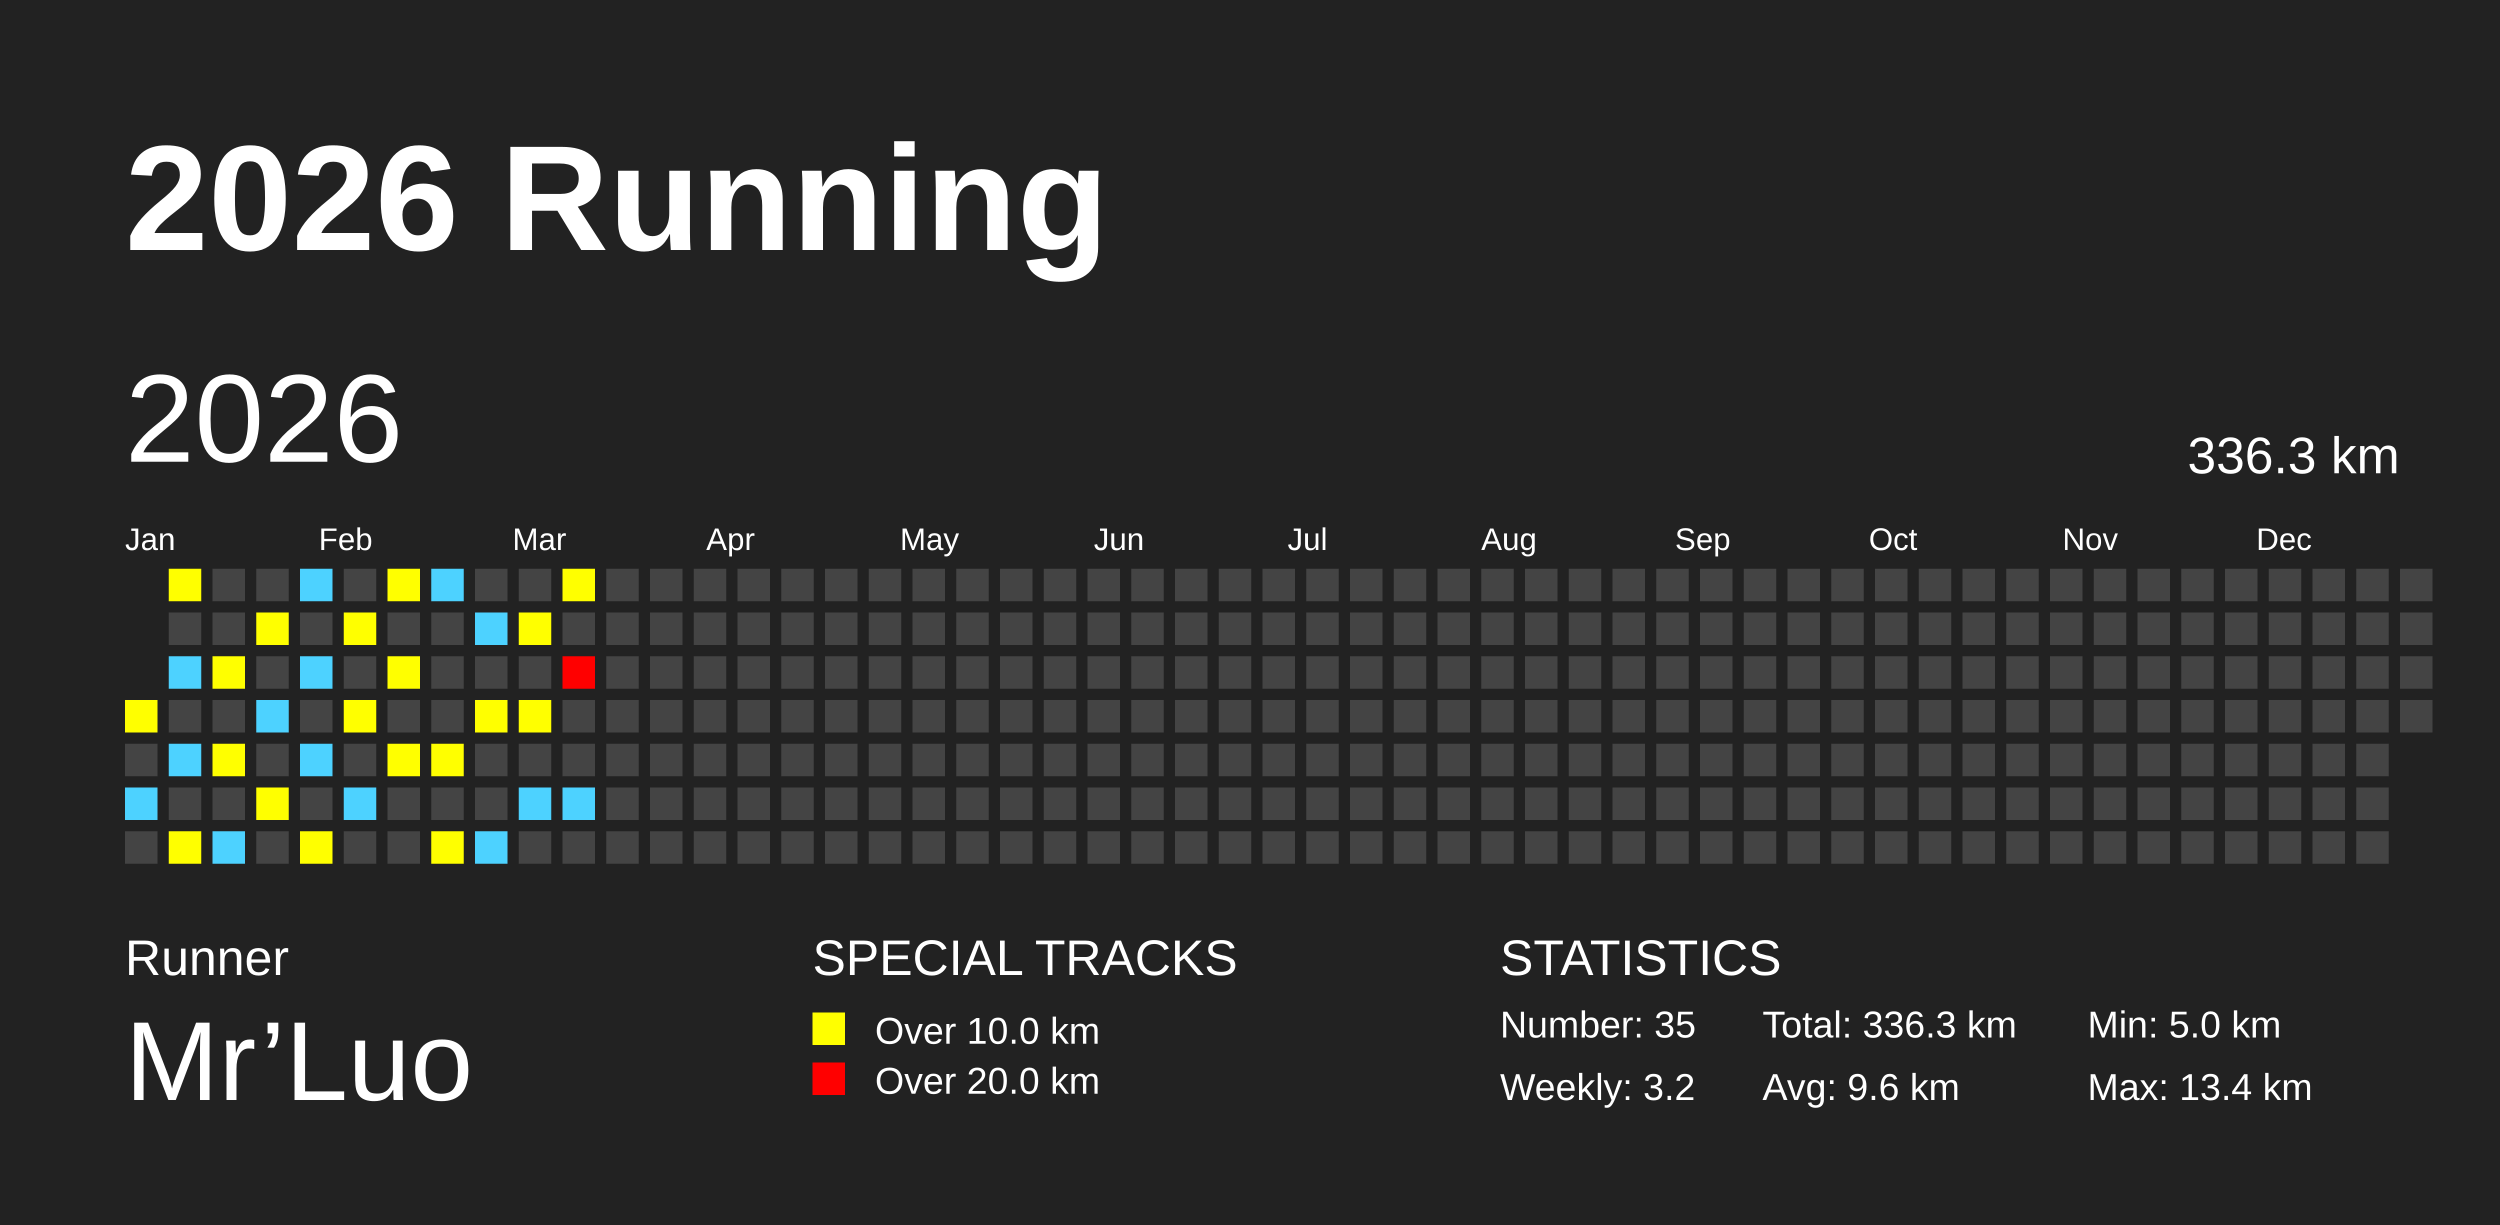
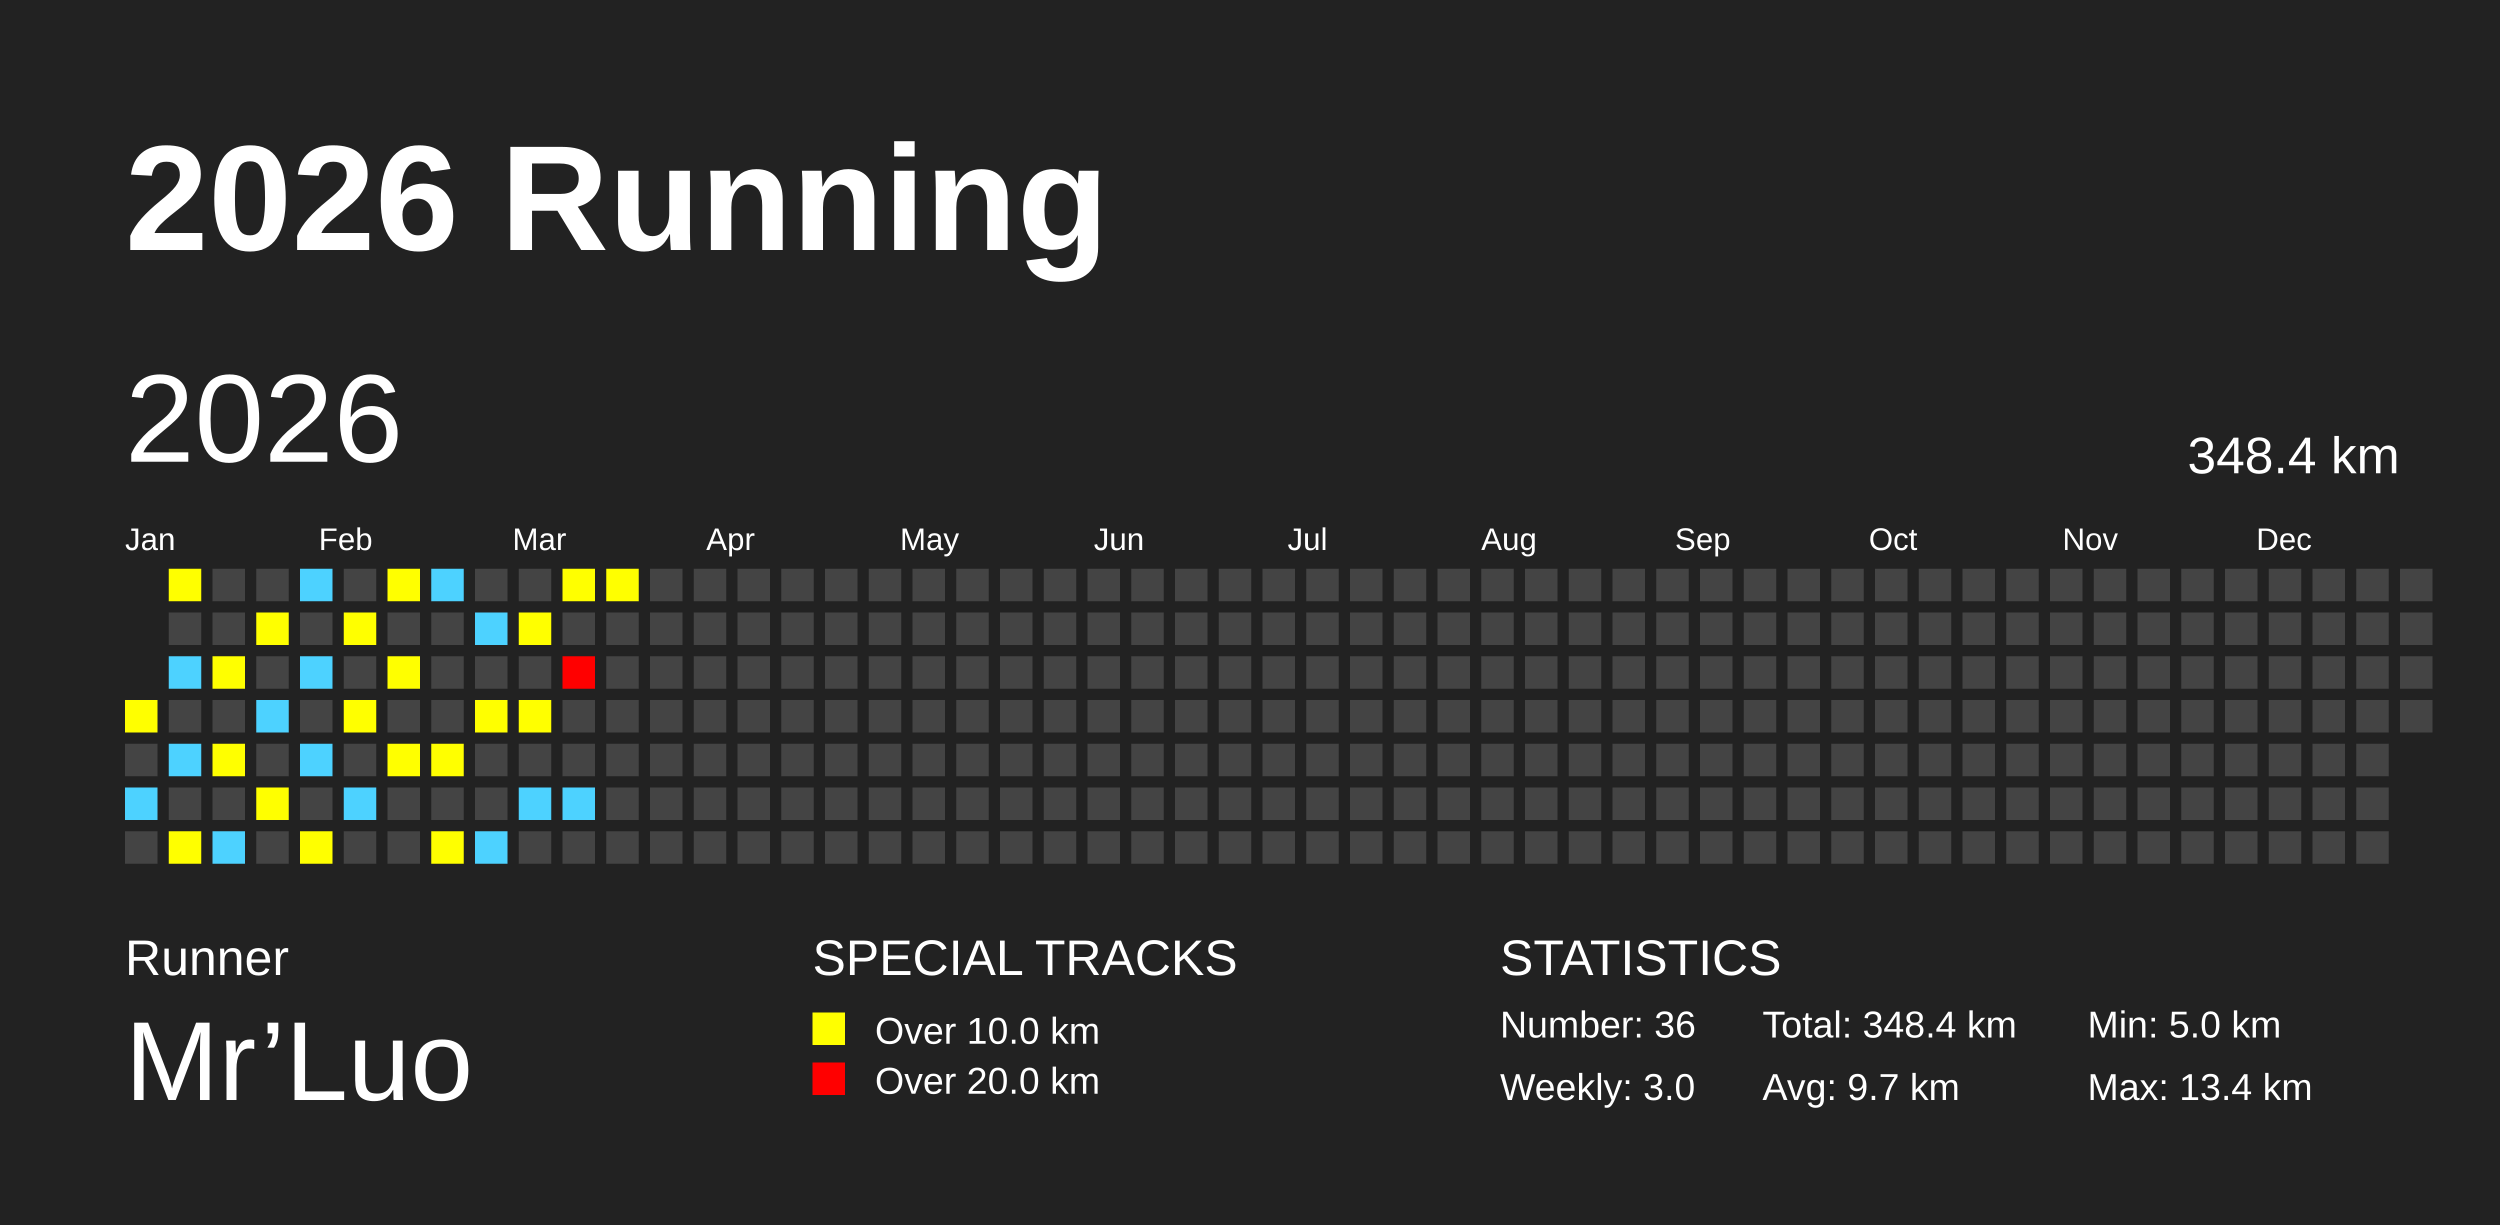
<svg xmlns="http://www.w3.org/2000/svg" baseProfile="full" height="98mm" version="1.1" viewBox="0,0,200,98" width="200mm">
  <defs />
  <rect fill="#222222" height="98" width="200" x="0" y="0" />
  <text fill="#FFFFFF" style="font-size:12px; font-family:Arial; font-weight:bold;" x="10" y="20">2026 Running</text>
  <text fill="#FFFFFF" style="font-size:4px; font-family:Arial" x="10" y="78">Runner</text>
  <text fill="#FFFFFF" style="font-size:9px; font-family:Arial" x="10" y="88">Mr’Luo</text>
  <text fill="#FFFFFF" style="font-size:4px; font-family:Arial" x="65" y="78">SPECIAL TRACKS</text>
  <rect fill="yellow" height="2.6" width="2.6" x="65" y="81" />
  <text fill="#FFFFFF" style="font-size:3px; font-family:Arial" x="70" y="83.5">Over 10.0 km</text>
  <rect fill="red" height="2.6" width="2.6" x="65" y="85" />
  <text fill="#FFFFFF" style="font-size:3px; font-family:Arial" x="70" y="87.5">Over 20.0 km</text>
  <text fill="#FFFFFF" style="font-size:4px; font-family:Arial" x="120" y="78">STATISTICS</text>
-   <text fill="#FFFFFF" style="font-size:3px; font-family:Arial" x="120" y="83">Number: 35</text>
-   <text fill="#FFFFFF" style="font-size:3px; font-family:Arial" x="120" y="88">Weekly: 3.2</text>
-   <text fill="#FFFFFF" style="font-size:3px; font-family:Arial" x="141" y="83">Total: 336.3 km</text>
-   <text fill="#FFFFFF" style="font-size:3px; font-family:Arial" x="141" y="88">Avg: 9.6 km</text>
+   <text fill="#FFFFFF" style="font-size:3px; font-family:Arial" x="120" y="83">Number: 36</text>
+   <text fill="#FFFFFF" style="font-size:3px; font-family:Arial" x="120" y="88">Weekly: 3.0</text>
+   <text fill="#FFFFFF" style="font-size:3px; font-family:Arial" x="141" y="83">Total: 348.4 km</text>
+   <text fill="#FFFFFF" style="font-size:3px; font-family:Arial" x="141" y="88">Avg: 9.7 km</text>
  <text fill="#FFFFFF" style="font-size:3px; font-family:Arial" x="167" y="83">Min: 5.0 km</text>
  <text fill="#FFFFFF" style="font-size:3px; font-family:Arial" x="167" y="88">Max: 13.4 km</text>
  <text dominant-baseline="hanging" fill="#FFFFFF" style="font-size:10.0px; font-family:Arial;" x="10" y="30">2026</text>
-   <text dominant-baseline="hanging" fill="#FFFFFF" style="font-size:4.125px; font-family:Arial;" x="175" y="35">336.3 km</text>
+   <text dominant-baseline="hanging" fill="#FFFFFF" style="font-size:4.125px; font-family:Arial;" x="175" y="35">348.4 km</text>
  <text fill="#FFFFFF" style="font-size:2.5px; font-family:Arial" x="10.0" y="44">Jan</text>
  <text fill="#FFFFFF" style="font-size:2.5px; font-family:Arial" x="25.5" y="44">Feb</text>
  <text fill="#FFFFFF" style="font-size:2.5px; font-family:Arial" x="41.0" y="44">Mar</text>
  <text fill="#FFFFFF" style="font-size:2.5px; font-family:Arial" x="56.5" y="44">Apr</text>
  <text fill="#FFFFFF" style="font-size:2.5px; font-family:Arial" x="72.0" y="44">May</text>
  <text fill="#FFFFFF" style="font-size:2.5px; font-family:Arial" x="87.5" y="44">Jun</text>
  <text fill="#FFFFFF" style="font-size:2.5px; font-family:Arial" x="103.0" y="44">Jul</text>
  <text fill="#FFFFFF" style="font-size:2.5px; font-family:Arial" x="118.5" y="44">Aug</text>
  <text fill="#FFFFFF" style="font-size:2.5px; font-family:Arial" x="134.0" y="44">Sep</text>
  <text fill="#FFFFFF" style="font-size:2.5px; font-family:Arial" x="149.5" y="44">Oct</text>
  <text fill="#FFFFFF" style="font-size:2.5px; font-family:Arial" x="165.0" y="44">Nov</text>
  <text fill="#FFFFFF" style="font-size:2.5px; font-family:Arial" x="180.5" y="44">Dec</text>
  <rect fill="yellow" height="2.6" width="2.6" x="10.0" y="56.0" />
  <rect fill="#444444" height="2.6" width="2.6" x="10.0" y="59.5" />
  <rect fill="#4DD2FF" height="2.6" width="2.6" x="10.0" y="63.0" />
  <rect fill="#444444" height="2.6" width="2.6" x="10.0" y="66.5" />
  <rect fill="yellow" height="2.6" width="2.6" x="13.5" y="45.5" />
  <rect fill="#444444" height="2.6" width="2.6" x="13.5" y="49.0" />
  <rect fill="#4DD2FF" height="2.6" width="2.6" x="13.5" y="52.5" />
  <rect fill="#444444" height="2.6" width="2.6" x="13.5" y="56.0" />
  <rect fill="#4DD2FF" height="2.6" width="2.6" x="13.5" y="59.5" />
  <rect fill="#444444" height="2.6" width="2.6" x="13.5" y="63.0" />
  <rect fill="yellow" height="2.6" width="2.6" x="13.5" y="66.5" />
  <rect fill="#444444" height="2.6" width="2.6" x="17.0" y="45.5" />
  <rect fill="#444444" height="2.6" width="2.6" x="17.0" y="49.0" />
  <rect fill="yellow" height="2.6" width="2.6" x="17.0" y="52.5" />
  <rect fill="#444444" height="2.6" width="2.6" x="17.0" y="56.0" />
  <rect fill="yellow" height="2.6" width="2.6" x="17.0" y="59.5" />
  <rect fill="#444444" height="2.6" width="2.6" x="17.0" y="63.0" />
  <rect fill="#4DD2FF" height="2.6" width="2.6" x="17.0" y="66.5" />
  <rect fill="#444444" height="2.6" width="2.6" x="20.5" y="45.5" />
  <rect fill="yellow" height="2.6" width="2.6" x="20.5" y="49.0" />
  <rect fill="#444444" height="2.6" width="2.6" x="20.5" y="52.5" />
  <rect fill="#4DD2FF" height="2.6" width="2.6" x="20.5" y="56.0" />
  <rect fill="#444444" height="2.6" width="2.6" x="20.5" y="59.5" />
  <rect fill="yellow" height="2.6" width="2.6" x="20.5" y="63.0" />
  <rect fill="#444444" height="2.6" width="2.6" x="20.5" y="66.5" />
  <rect fill="#4DD2FF" height="2.6" width="2.6" x="24.0" y="45.5" />
  <rect fill="#444444" height="2.6" width="2.6" x="24.0" y="49.0" />
  <rect fill="#4DD2FF" height="2.6" width="2.6" x="24.0" y="52.5" />
  <rect fill="#444444" height="2.6" width="2.6" x="24.0" y="56.0" />
  <rect fill="#4DD2FF" height="2.6" width="2.6" x="24.0" y="59.5" />
  <rect fill="#444444" height="2.6" width="2.6" x="24.0" y="63.0" />
  <rect fill="yellow" height="2.6" width="2.6" x="24.0" y="66.5" />
  <rect fill="#444444" height="2.6" width="2.6" x="27.5" y="45.5" />
  <rect fill="yellow" height="2.6" width="2.6" x="27.5" y="49.0" />
  <rect fill="#444444" height="2.6" width="2.6" x="27.5" y="52.5" />
  <rect fill="yellow" height="2.6" width="2.6" x="27.5" y="56.0" />
  <rect fill="#444444" height="2.6" width="2.6" x="27.5" y="59.5" />
  <rect fill="#4DD2FF" height="2.6" width="2.6" x="27.5" y="63.0" />
  <rect fill="#444444" height="2.6" width="2.6" x="27.5" y="66.5" />
  <rect fill="yellow" height="2.6" width="2.6" x="31.0" y="45.5" />
  <rect fill="#444444" height="2.6" width="2.6" x="31.0" y="49.0" />
  <rect fill="yellow" height="2.6" width="2.6" x="31.0" y="52.5" />
  <rect fill="#444444" height="2.6" width="2.6" x="31.0" y="56.0" />
  <rect fill="yellow" height="2.6" width="2.6" x="31.0" y="59.5" />
  <rect fill="#444444" height="2.6" width="2.6" x="31.0" y="63.0" />
  <rect fill="#444444" height="2.6" width="2.6" x="31.0" y="66.5" />
  <rect fill="#4DD2FF" height="2.6" width="2.6" x="34.5" y="45.5" />
  <rect fill="#444444" height="2.6" width="2.6" x="34.5" y="49.0" />
  <rect fill="#444444" height="2.6" width="2.6" x="34.5" y="52.5" />
  <rect fill="#444444" height="2.6" width="2.6" x="34.5" y="56.0" />
  <rect fill="yellow" height="2.6" width="2.6" x="34.5" y="59.5" />
  <rect fill="#444444" height="2.6" width="2.6" x="34.5" y="63.0" />
  <rect fill="yellow" height="2.6" width="2.6" x="34.5" y="66.5" />
  <rect fill="#444444" height="2.6" width="2.6" x="38.0" y="45.5" />
  <rect fill="#4DD2FF" height="2.6" width="2.6" x="38.0" y="49.0" />
  <rect fill="#444444" height="2.6" width="2.6" x="38.0" y="52.5" />
  <rect fill="yellow" height="2.6" width="2.6" x="38.0" y="56.0" />
  <rect fill="#444444" height="2.6" width="2.6" x="38.0" y="59.5" />
  <rect fill="#444444" height="2.6" width="2.6" x="38.0" y="63.0" />
  <rect fill="#4DD2FF" height="2.6" width="2.6" x="38.0" y="66.5" />
  <rect fill="#444444" height="2.6" width="2.6" x="41.5" y="45.5" />
  <rect fill="yellow" height="2.6" width="2.6" x="41.5" y="49.0" />
  <rect fill="#444444" height="2.6" width="2.6" x="41.5" y="52.5" />
  <rect fill="yellow" height="2.6" width="2.6" x="41.5" y="56.0" />
  <rect fill="#444444" height="2.6" width="2.6" x="41.5" y="59.5" />
  <rect fill="#4DD2FF" height="2.6" width="2.6" x="41.5" y="63.0" />
  <rect fill="#444444" height="2.6" width="2.6" x="41.5" y="66.5" />
  <rect fill="yellow" height="2.6" width="2.6" x="45.0" y="45.5" />
  <rect fill="#444444" height="2.6" width="2.6" x="45.0" y="49.0" />
  <rect fill="red" height="2.6" width="2.6" x="45.0" y="52.5" />
  <rect fill="#444444" height="2.6" width="2.6" x="45.0" y="56.0" />
  <rect fill="#444444" height="2.6" width="2.6" x="45.0" y="59.5" />
  <rect fill="#4DD2FF" height="2.6" width="2.6" x="45.0" y="63.0" />
  <rect fill="#444444" height="2.6" width="2.6" x="45.0" y="66.5" />
-   <rect fill="#444444" height="2.6" width="2.6" x="48.5" y="45.5" />
+   <rect fill="yellow" height="2.6" width="2.6" x="48.5" y="45.5" />
  <rect fill="#444444" height="2.6" width="2.6" x="48.5" y="49.0" />
  <rect fill="#444444" height="2.6" width="2.6" x="48.5" y="52.5" />
  <rect fill="#444444" height="2.6" width="2.6" x="48.5" y="56.0" />
  <rect fill="#444444" height="2.6" width="2.6" x="48.5" y="59.5" />
  <rect fill="#444444" height="2.6" width="2.6" x="48.5" y="63.0" />
  <rect fill="#444444" height="2.6" width="2.6" x="48.5" y="66.5" />
  <rect fill="#444444" height="2.6" width="2.6" x="52.0" y="45.5" />
  <rect fill="#444444" height="2.6" width="2.6" x="52.0" y="49.0" />
  <rect fill="#444444" height="2.6" width="2.6" x="52.0" y="52.5" />
  <rect fill="#444444" height="2.6" width="2.6" x="52.0" y="56.0" />
  <rect fill="#444444" height="2.6" width="2.6" x="52.0" y="59.5" />
  <rect fill="#444444" height="2.6" width="2.6" x="52.0" y="63.0" />
  <rect fill="#444444" height="2.6" width="2.6" x="52.0" y="66.5" />
  <rect fill="#444444" height="2.6" width="2.6" x="55.5" y="45.5" />
  <rect fill="#444444" height="2.6" width="2.6" x="55.5" y="49.0" />
  <rect fill="#444444" height="2.6" width="2.6" x="55.5" y="52.5" />
  <rect fill="#444444" height="2.6" width="2.6" x="55.5" y="56.0" />
  <rect fill="#444444" height="2.6" width="2.6" x="55.5" y="59.5" />
  <rect fill="#444444" height="2.6" width="2.6" x="55.5" y="63.0" />
  <rect fill="#444444" height="2.6" width="2.6" x="55.5" y="66.5" />
  <rect fill="#444444" height="2.6" width="2.6" x="59.0" y="45.5" />
  <rect fill="#444444" height="2.6" width="2.6" x="59.0" y="49.0" />
  <rect fill="#444444" height="2.6" width="2.6" x="59.0" y="52.5" />
  <rect fill="#444444" height="2.6" width="2.6" x="59.0" y="56.0" />
  <rect fill="#444444" height="2.6" width="2.6" x="59.0" y="59.5" />
  <rect fill="#444444" height="2.6" width="2.6" x="59.0" y="63.0" />
  <rect fill="#444444" height="2.6" width="2.6" x="59.0" y="66.5" />
  <rect fill="#444444" height="2.6" width="2.6" x="62.5" y="45.5" />
  <rect fill="#444444" height="2.6" width="2.6" x="62.5" y="49.0" />
  <rect fill="#444444" height="2.6" width="2.6" x="62.5" y="52.5" />
  <rect fill="#444444" height="2.6" width="2.6" x="62.5" y="56.0" />
  <rect fill="#444444" height="2.6" width="2.6" x="62.5" y="59.5" />
  <rect fill="#444444" height="2.6" width="2.6" x="62.5" y="63.0" />
  <rect fill="#444444" height="2.6" width="2.6" x="62.5" y="66.5" />
  <rect fill="#444444" height="2.6" width="2.6" x="66.0" y="45.5" />
  <rect fill="#444444" height="2.6" width="2.6" x="66.0" y="49.0" />
  <rect fill="#444444" height="2.6" width="2.6" x="66.0" y="52.5" />
  <rect fill="#444444" height="2.6" width="2.6" x="66.0" y="56.0" />
  <rect fill="#444444" height="2.6" width="2.6" x="66.0" y="59.5" />
  <rect fill="#444444" height="2.6" width="2.6" x="66.0" y="63.0" />
  <rect fill="#444444" height="2.6" width="2.6" x="66.0" y="66.5" />
  <rect fill="#444444" height="2.6" width="2.6" x="69.5" y="45.5" />
  <rect fill="#444444" height="2.6" width="2.6" x="69.5" y="49.0" />
  <rect fill="#444444" height="2.6" width="2.6" x="69.5" y="52.5" />
  <rect fill="#444444" height="2.6" width="2.6" x="69.5" y="56.0" />
  <rect fill="#444444" height="2.6" width="2.6" x="69.5" y="59.5" />
  <rect fill="#444444" height="2.6" width="2.6" x="69.5" y="63.0" />
  <rect fill="#444444" height="2.6" width="2.6" x="69.5" y="66.5" />
  <rect fill="#444444" height="2.6" width="2.6" x="73.0" y="45.5" />
  <rect fill="#444444" height="2.6" width="2.6" x="73.0" y="49.0" />
  <rect fill="#444444" height="2.6" width="2.6" x="73.0" y="52.5" />
  <rect fill="#444444" height="2.6" width="2.6" x="73.0" y="56.0" />
  <rect fill="#444444" height="2.6" width="2.6" x="73.0" y="59.5" />
  <rect fill="#444444" height="2.6" width="2.6" x="73.0" y="63.0" />
  <rect fill="#444444" height="2.6" width="2.6" x="73.0" y="66.5" />
  <rect fill="#444444" height="2.6" width="2.6" x="76.5" y="45.5" />
  <rect fill="#444444" height="2.6" width="2.6" x="76.5" y="49.0" />
  <rect fill="#444444" height="2.6" width="2.6" x="76.5" y="52.5" />
  <rect fill="#444444" height="2.6" width="2.6" x="76.5" y="56.0" />
  <rect fill="#444444" height="2.6" width="2.6" x="76.5" y="59.5" />
  <rect fill="#444444" height="2.6" width="2.6" x="76.5" y="63.0" />
  <rect fill="#444444" height="2.6" width="2.6" x="76.5" y="66.5" />
  <rect fill="#444444" height="2.6" width="2.6" x="80.0" y="45.5" />
  <rect fill="#444444" height="2.6" width="2.6" x="80.0" y="49.0" />
  <rect fill="#444444" height="2.6" width="2.6" x="80.0" y="52.5" />
  <rect fill="#444444" height="2.6" width="2.6" x="80.0" y="56.0" />
  <rect fill="#444444" height="2.6" width="2.6" x="80.0" y="59.5" />
  <rect fill="#444444" height="2.6" width="2.6" x="80.0" y="63.0" />
  <rect fill="#444444" height="2.6" width="2.6" x="80.0" y="66.5" />
  <rect fill="#444444" height="2.6" width="2.6" x="83.5" y="45.5" />
  <rect fill="#444444" height="2.6" width="2.6" x="83.5" y="49.0" />
  <rect fill="#444444" height="2.6" width="2.6" x="83.5" y="52.5" />
  <rect fill="#444444" height="2.6" width="2.6" x="83.5" y="56.0" />
  <rect fill="#444444" height="2.6" width="2.6" x="83.5" y="59.5" />
  <rect fill="#444444" height="2.6" width="2.6" x="83.5" y="63.0" />
  <rect fill="#444444" height="2.6" width="2.6" x="83.5" y="66.5" />
  <rect fill="#444444" height="2.6" width="2.6" x="87.0" y="45.5" />
  <rect fill="#444444" height="2.6" width="2.6" x="87.0" y="49.0" />
  <rect fill="#444444" height="2.6" width="2.6" x="87.0" y="52.5" />
  <rect fill="#444444" height="2.6" width="2.6" x="87.0" y="56.0" />
  <rect fill="#444444" height="2.6" width="2.6" x="87.0" y="59.5" />
  <rect fill="#444444" height="2.6" width="2.6" x="87.0" y="63.0" />
  <rect fill="#444444" height="2.6" width="2.6" x="87.0" y="66.5" />
  <rect fill="#444444" height="2.6" width="2.6" x="90.5" y="45.5" />
  <rect fill="#444444" height="2.6" width="2.6" x="90.5" y="49.0" />
  <rect fill="#444444" height="2.6" width="2.6" x="90.5" y="52.5" />
  <rect fill="#444444" height="2.6" width="2.6" x="90.5" y="56.0" />
  <rect fill="#444444" height="2.6" width="2.6" x="90.5" y="59.5" />
  <rect fill="#444444" height="2.6" width="2.6" x="90.5" y="63.0" />
  <rect fill="#444444" height="2.6" width="2.6" x="90.5" y="66.5" />
  <rect fill="#444444" height="2.6" width="2.6" x="94.0" y="45.5" />
  <rect fill="#444444" height="2.6" width="2.6" x="94.0" y="49.0" />
  <rect fill="#444444" height="2.6" width="2.6" x="94.0" y="52.5" />
  <rect fill="#444444" height="2.6" width="2.6" x="94.0" y="56.0" />
  <rect fill="#444444" height="2.6" width="2.6" x="94.0" y="59.5" />
  <rect fill="#444444" height="2.6" width="2.6" x="94.0" y="63.0" />
  <rect fill="#444444" height="2.6" width="2.6" x="94.0" y="66.5" />
  <rect fill="#444444" height="2.6" width="2.6" x="97.5" y="45.5" />
  <rect fill="#444444" height="2.6" width="2.6" x="97.5" y="49.0" />
  <rect fill="#444444" height="2.6" width="2.6" x="97.5" y="52.5" />
  <rect fill="#444444" height="2.6" width="2.6" x="97.5" y="56.0" />
  <rect fill="#444444" height="2.6" width="2.6" x="97.5" y="59.5" />
  <rect fill="#444444" height="2.6" width="2.6" x="97.5" y="63.0" />
  <rect fill="#444444" height="2.6" width="2.6" x="97.5" y="66.5" />
  <rect fill="#444444" height="2.6" width="2.6" x="101.0" y="45.5" />
  <rect fill="#444444" height="2.6" width="2.6" x="101.0" y="49.0" />
  <rect fill="#444444" height="2.6" width="2.6" x="101.0" y="52.5" />
  <rect fill="#444444" height="2.6" width="2.6" x="101.0" y="56.0" />
  <rect fill="#444444" height="2.6" width="2.6" x="101.0" y="59.5" />
  <rect fill="#444444" height="2.6" width="2.6" x="101.0" y="63.0" />
  <rect fill="#444444" height="2.6" width="2.6" x="101.0" y="66.5" />
  <rect fill="#444444" height="2.6" width="2.6" x="104.5" y="45.5" />
  <rect fill="#444444" height="2.6" width="2.6" x="104.5" y="49.0" />
  <rect fill="#444444" height="2.6" width="2.6" x="104.5" y="52.5" />
  <rect fill="#444444" height="2.6" width="2.6" x="104.5" y="56.0" />
  <rect fill="#444444" height="2.6" width="2.6" x="104.5" y="59.5" />
  <rect fill="#444444" height="2.6" width="2.6" x="104.5" y="63.0" />
  <rect fill="#444444" height="2.6" width="2.6" x="104.5" y="66.5" />
  <rect fill="#444444" height="2.6" width="2.6" x="108.0" y="45.5" />
  <rect fill="#444444" height="2.6" width="2.6" x="108.0" y="49.0" />
  <rect fill="#444444" height="2.6" width="2.6" x="108.0" y="52.5" />
  <rect fill="#444444" height="2.6" width="2.6" x="108.0" y="56.0" />
  <rect fill="#444444" height="2.6" width="2.6" x="108.0" y="59.5" />
  <rect fill="#444444" height="2.6" width="2.6" x="108.0" y="63.0" />
  <rect fill="#444444" height="2.6" width="2.6" x="108.0" y="66.5" />
  <rect fill="#444444" height="2.6" width="2.6" x="111.5" y="45.5" />
  <rect fill="#444444" height="2.6" width="2.6" x="111.5" y="49.0" />
  <rect fill="#444444" height="2.6" width="2.6" x="111.5" y="52.5" />
  <rect fill="#444444" height="2.6" width="2.6" x="111.5" y="56.0" />
  <rect fill="#444444" height="2.6" width="2.6" x="111.5" y="59.5" />
  <rect fill="#444444" height="2.6" width="2.6" x="111.5" y="63.0" />
  <rect fill="#444444" height="2.6" width="2.6" x="111.5" y="66.5" />
  <rect fill="#444444" height="2.6" width="2.6" x="115.0" y="45.5" />
  <rect fill="#444444" height="2.6" width="2.6" x="115.0" y="49.0" />
  <rect fill="#444444" height="2.6" width="2.6" x="115.0" y="52.5" />
  <rect fill="#444444" height="2.6" width="2.6" x="115.0" y="56.0" />
  <rect fill="#444444" height="2.6" width="2.6" x="115.0" y="59.5" />
  <rect fill="#444444" height="2.6" width="2.6" x="115.0" y="63.0" />
  <rect fill="#444444" height="2.6" width="2.6" x="115.0" y="66.5" />
  <rect fill="#444444" height="2.6" width="2.6" x="118.5" y="45.5" />
  <rect fill="#444444" height="2.6" width="2.6" x="118.5" y="49.0" />
  <rect fill="#444444" height="2.6" width="2.6" x="118.5" y="52.5" />
  <rect fill="#444444" height="2.6" width="2.6" x="118.5" y="56.0" />
  <rect fill="#444444" height="2.6" width="2.6" x="118.5" y="59.5" />
  <rect fill="#444444" height="2.6" width="2.6" x="118.5" y="63.0" />
  <rect fill="#444444" height="2.6" width="2.6" x="118.5" y="66.5" />
  <rect fill="#444444" height="2.6" width="2.6" x="122.0" y="45.5" />
  <rect fill="#444444" height="2.6" width="2.6" x="122.0" y="49.0" />
  <rect fill="#444444" height="2.6" width="2.6" x="122.0" y="52.5" />
  <rect fill="#444444" height="2.6" width="2.6" x="122.0" y="56.0" />
  <rect fill="#444444" height="2.6" width="2.6" x="122.0" y="59.5" />
  <rect fill="#444444" height="2.6" width="2.6" x="122.0" y="63.0" />
  <rect fill="#444444" height="2.6" width="2.6" x="122.0" y="66.5" />
  <rect fill="#444444" height="2.6" width="2.6" x="125.5" y="45.5" />
  <rect fill="#444444" height="2.6" width="2.6" x="125.5" y="49.0" />
  <rect fill="#444444" height="2.6" width="2.6" x="125.5" y="52.5" />
  <rect fill="#444444" height="2.6" width="2.6" x="125.5" y="56.0" />
  <rect fill="#444444" height="2.6" width="2.6" x="125.5" y="59.5" />
  <rect fill="#444444" height="2.6" width="2.6" x="125.5" y="63.0" />
  <rect fill="#444444" height="2.6" width="2.6" x="125.5" y="66.5" />
  <rect fill="#444444" height="2.6" width="2.6" x="129.0" y="45.5" />
  <rect fill="#444444" height="2.6" width="2.6" x="129.0" y="49.0" />
  <rect fill="#444444" height="2.6" width="2.6" x="129.0" y="52.5" />
  <rect fill="#444444" height="2.6" width="2.6" x="129.0" y="56.0" />
  <rect fill="#444444" height="2.6" width="2.6" x="129.0" y="59.5" />
  <rect fill="#444444" height="2.6" width="2.6" x="129.0" y="63.0" />
  <rect fill="#444444" height="2.6" width="2.6" x="129.0" y="66.5" />
  <rect fill="#444444" height="2.6" width="2.6" x="132.5" y="45.5" />
  <rect fill="#444444" height="2.6" width="2.6" x="132.5" y="49.0" />
  <rect fill="#444444" height="2.6" width="2.6" x="132.5" y="52.5" />
  <rect fill="#444444" height="2.6" width="2.6" x="132.5" y="56.0" />
  <rect fill="#444444" height="2.6" width="2.6" x="132.5" y="59.5" />
  <rect fill="#444444" height="2.6" width="2.6" x="132.5" y="63.0" />
  <rect fill="#444444" height="2.6" width="2.6" x="132.5" y="66.5" />
  <rect fill="#444444" height="2.6" width="2.6" x="136.0" y="45.5" />
  <rect fill="#444444" height="2.6" width="2.6" x="136.0" y="49.0" />
  <rect fill="#444444" height="2.6" width="2.6" x="136.0" y="52.5" />
  <rect fill="#444444" height="2.6" width="2.6" x="136.0" y="56.0" />
  <rect fill="#444444" height="2.6" width="2.6" x="136.0" y="59.5" />
  <rect fill="#444444" height="2.6" width="2.6" x="136.0" y="63.0" />
  <rect fill="#444444" height="2.6" width="2.6" x="136.0" y="66.5" />
  <rect fill="#444444" height="2.6" width="2.6" x="139.5" y="45.5" />
  <rect fill="#444444" height="2.6" width="2.6" x="139.5" y="49.0" />
  <rect fill="#444444" height="2.6" width="2.6" x="139.5" y="52.5" />
  <rect fill="#444444" height="2.6" width="2.6" x="139.5" y="56.0" />
  <rect fill="#444444" height="2.6" width="2.6" x="139.5" y="59.5" />
  <rect fill="#444444" height="2.6" width="2.6" x="139.5" y="63.0" />
  <rect fill="#444444" height="2.6" width="2.6" x="139.5" y="66.5" />
  <rect fill="#444444" height="2.6" width="2.6" x="143.0" y="45.5" />
  <rect fill="#444444" height="2.6" width="2.6" x="143.0" y="49.0" />
  <rect fill="#444444" height="2.6" width="2.6" x="143.0" y="52.5" />
  <rect fill="#444444" height="2.6" width="2.6" x="143.0" y="56.0" />
  <rect fill="#444444" height="2.6" width="2.6" x="143.0" y="59.5" />
  <rect fill="#444444" height="2.6" width="2.6" x="143.0" y="63.0" />
  <rect fill="#444444" height="2.6" width="2.6" x="143.0" y="66.5" />
  <rect fill="#444444" height="2.6" width="2.6" x="146.5" y="45.5" />
  <rect fill="#444444" height="2.6" width="2.6" x="146.5" y="49.0" />
  <rect fill="#444444" height="2.6" width="2.6" x="146.5" y="52.5" />
  <rect fill="#444444" height="2.6" width="2.6" x="146.5" y="56.0" />
  <rect fill="#444444" height="2.6" width="2.6" x="146.5" y="59.5" />
  <rect fill="#444444" height="2.6" width="2.6" x="146.5" y="63.0" />
  <rect fill="#444444" height="2.6" width="2.6" x="146.5" y="66.5" />
  <rect fill="#444444" height="2.6" width="2.6" x="150.0" y="45.5" />
  <rect fill="#444444" height="2.6" width="2.6" x="150.0" y="49.0" />
  <rect fill="#444444" height="2.6" width="2.6" x="150.0" y="52.5" />
  <rect fill="#444444" height="2.6" width="2.6" x="150.0" y="56.0" />
  <rect fill="#444444" height="2.6" width="2.6" x="150.0" y="59.5" />
  <rect fill="#444444" height="2.6" width="2.6" x="150.0" y="63.0" />
  <rect fill="#444444" height="2.6" width="2.6" x="150.0" y="66.5" />
  <rect fill="#444444" height="2.6" width="2.6" x="153.5" y="45.5" />
  <rect fill="#444444" height="2.6" width="2.6" x="153.5" y="49.0" />
  <rect fill="#444444" height="2.6" width="2.6" x="153.5" y="52.5" />
  <rect fill="#444444" height="2.6" width="2.6" x="153.5" y="56.0" />
  <rect fill="#444444" height="2.6" width="2.6" x="153.5" y="59.5" />
  <rect fill="#444444" height="2.6" width="2.6" x="153.5" y="63.0" />
  <rect fill="#444444" height="2.6" width="2.6" x="153.5" y="66.5" />
  <rect fill="#444444" height="2.6" width="2.6" x="157.0" y="45.5" />
  <rect fill="#444444" height="2.6" width="2.6" x="157.0" y="49.0" />
  <rect fill="#444444" height="2.6" width="2.6" x="157.0" y="52.5" />
  <rect fill="#444444" height="2.6" width="2.6" x="157.0" y="56.0" />
  <rect fill="#444444" height="2.6" width="2.6" x="157.0" y="59.5" />
  <rect fill="#444444" height="2.6" width="2.6" x="157.0" y="63.0" />
  <rect fill="#444444" height="2.6" width="2.6" x="157.0" y="66.5" />
  <rect fill="#444444" height="2.6" width="2.6" x="160.5" y="45.5" />
  <rect fill="#444444" height="2.6" width="2.6" x="160.5" y="49.0" />
  <rect fill="#444444" height="2.6" width="2.6" x="160.5" y="52.5" />
  <rect fill="#444444" height="2.6" width="2.6" x="160.5" y="56.0" />
  <rect fill="#444444" height="2.6" width="2.6" x="160.5" y="59.5" />
  <rect fill="#444444" height="2.6" width="2.6" x="160.5" y="63.0" />
  <rect fill="#444444" height="2.6" width="2.6" x="160.5" y="66.5" />
  <rect fill="#444444" height="2.6" width="2.6" x="164.0" y="45.5" />
  <rect fill="#444444" height="2.6" width="2.6" x="164.0" y="49.0" />
  <rect fill="#444444" height="2.6" width="2.6" x="164.0" y="52.5" />
  <rect fill="#444444" height="2.6" width="2.6" x="164.0" y="56.0" />
  <rect fill="#444444" height="2.6" width="2.6" x="164.0" y="59.5" />
  <rect fill="#444444" height="2.6" width="2.6" x="164.0" y="63.0" />
  <rect fill="#444444" height="2.6" width="2.6" x="164.0" y="66.5" />
  <rect fill="#444444" height="2.6" width="2.6" x="167.5" y="45.5" />
  <rect fill="#444444" height="2.6" width="2.6" x="167.5" y="49.0" />
  <rect fill="#444444" height="2.6" width="2.6" x="167.5" y="52.5" />
  <rect fill="#444444" height="2.6" width="2.6" x="167.5" y="56.0" />
  <rect fill="#444444" height="2.6" width="2.6" x="167.5" y="59.5" />
  <rect fill="#444444" height="2.6" width="2.6" x="167.5" y="63.0" />
  <rect fill="#444444" height="2.6" width="2.6" x="167.5" y="66.5" />
  <rect fill="#444444" height="2.6" width="2.6" x="171.0" y="45.5" />
  <rect fill="#444444" height="2.6" width="2.6" x="171.0" y="49.0" />
  <rect fill="#444444" height="2.6" width="2.6" x="171.0" y="52.5" />
  <rect fill="#444444" height="2.6" width="2.6" x="171.0" y="56.0" />
  <rect fill="#444444" height="2.6" width="2.6" x="171.0" y="59.5" />
  <rect fill="#444444" height="2.6" width="2.6" x="171.0" y="63.0" />
  <rect fill="#444444" height="2.6" width="2.6" x="171.0" y="66.5" />
  <rect fill="#444444" height="2.6" width="2.6" x="174.5" y="45.5" />
  <rect fill="#444444" height="2.6" width="2.6" x="174.5" y="49.0" />
  <rect fill="#444444" height="2.6" width="2.6" x="174.5" y="52.5" />
  <rect fill="#444444" height="2.6" width="2.6" x="174.5" y="56.0" />
  <rect fill="#444444" height="2.6" width="2.6" x="174.5" y="59.5" />
  <rect fill="#444444" height="2.6" width="2.6" x="174.5" y="63.0" />
  <rect fill="#444444" height="2.6" width="2.6" x="174.5" y="66.5" />
  <rect fill="#444444" height="2.6" width="2.6" x="178.0" y="45.5" />
  <rect fill="#444444" height="2.6" width="2.6" x="178.0" y="49.0" />
  <rect fill="#444444" height="2.6" width="2.6" x="178.0" y="52.5" />
  <rect fill="#444444" height="2.6" width="2.6" x="178.0" y="56.0" />
  <rect fill="#444444" height="2.6" width="2.6" x="178.0" y="59.5" />
  <rect fill="#444444" height="2.6" width="2.6" x="178.0" y="63.0" />
  <rect fill="#444444" height="2.6" width="2.6" x="178.0" y="66.5" />
  <rect fill="#444444" height="2.6" width="2.6" x="181.5" y="45.5" />
  <rect fill="#444444" height="2.6" width="2.6" x="181.5" y="49.0" />
  <rect fill="#444444" height="2.6" width="2.6" x="181.5" y="52.5" />
  <rect fill="#444444" height="2.6" width="2.6" x="181.5" y="56.0" />
  <rect fill="#444444" height="2.6" width="2.6" x="181.5" y="59.5" />
  <rect fill="#444444" height="2.6" width="2.6" x="181.5" y="63.0" />
  <rect fill="#444444" height="2.6" width="2.6" x="181.5" y="66.5" />
  <rect fill="#444444" height="2.6" width="2.6" x="185.0" y="45.5" />
  <rect fill="#444444" height="2.6" width="2.6" x="185.0" y="49.0" />
  <rect fill="#444444" height="2.6" width="2.6" x="185.0" y="52.5" />
  <rect fill="#444444" height="2.6" width="2.6" x="185.0" y="56.0" />
  <rect fill="#444444" height="2.6" width="2.6" x="185.0" y="59.5" />
  <rect fill="#444444" height="2.6" width="2.6" x="185.0" y="63.0" />
  <rect fill="#444444" height="2.6" width="2.6" x="185.0" y="66.5" />
  <rect fill="#444444" height="2.6" width="2.6" x="188.5" y="45.5" />
  <rect fill="#444444" height="2.6" width="2.6" x="188.5" y="49.0" />
  <rect fill="#444444" height="2.6" width="2.6" x="188.5" y="52.5" />
  <rect fill="#444444" height="2.6" width="2.6" x="188.5" y="56.0" />
  <rect fill="#444444" height="2.6" width="2.6" x="188.5" y="59.5" />
  <rect fill="#444444" height="2.6" width="2.6" x="188.5" y="63.0" />
  <rect fill="#444444" height="2.6" width="2.6" x="188.5" y="66.5" />
  <rect fill="#444444" height="2.6" width="2.6" x="192.0" y="45.5" />
  <rect fill="#444444" height="2.6" width="2.6" x="192.0" y="49.0" />
  <rect fill="#444444" height="2.6" width="2.6" x="192.0" y="52.5" />
  <rect fill="#444444" height="2.6" width="2.6" x="192.0" y="56.0" />
</svg>
